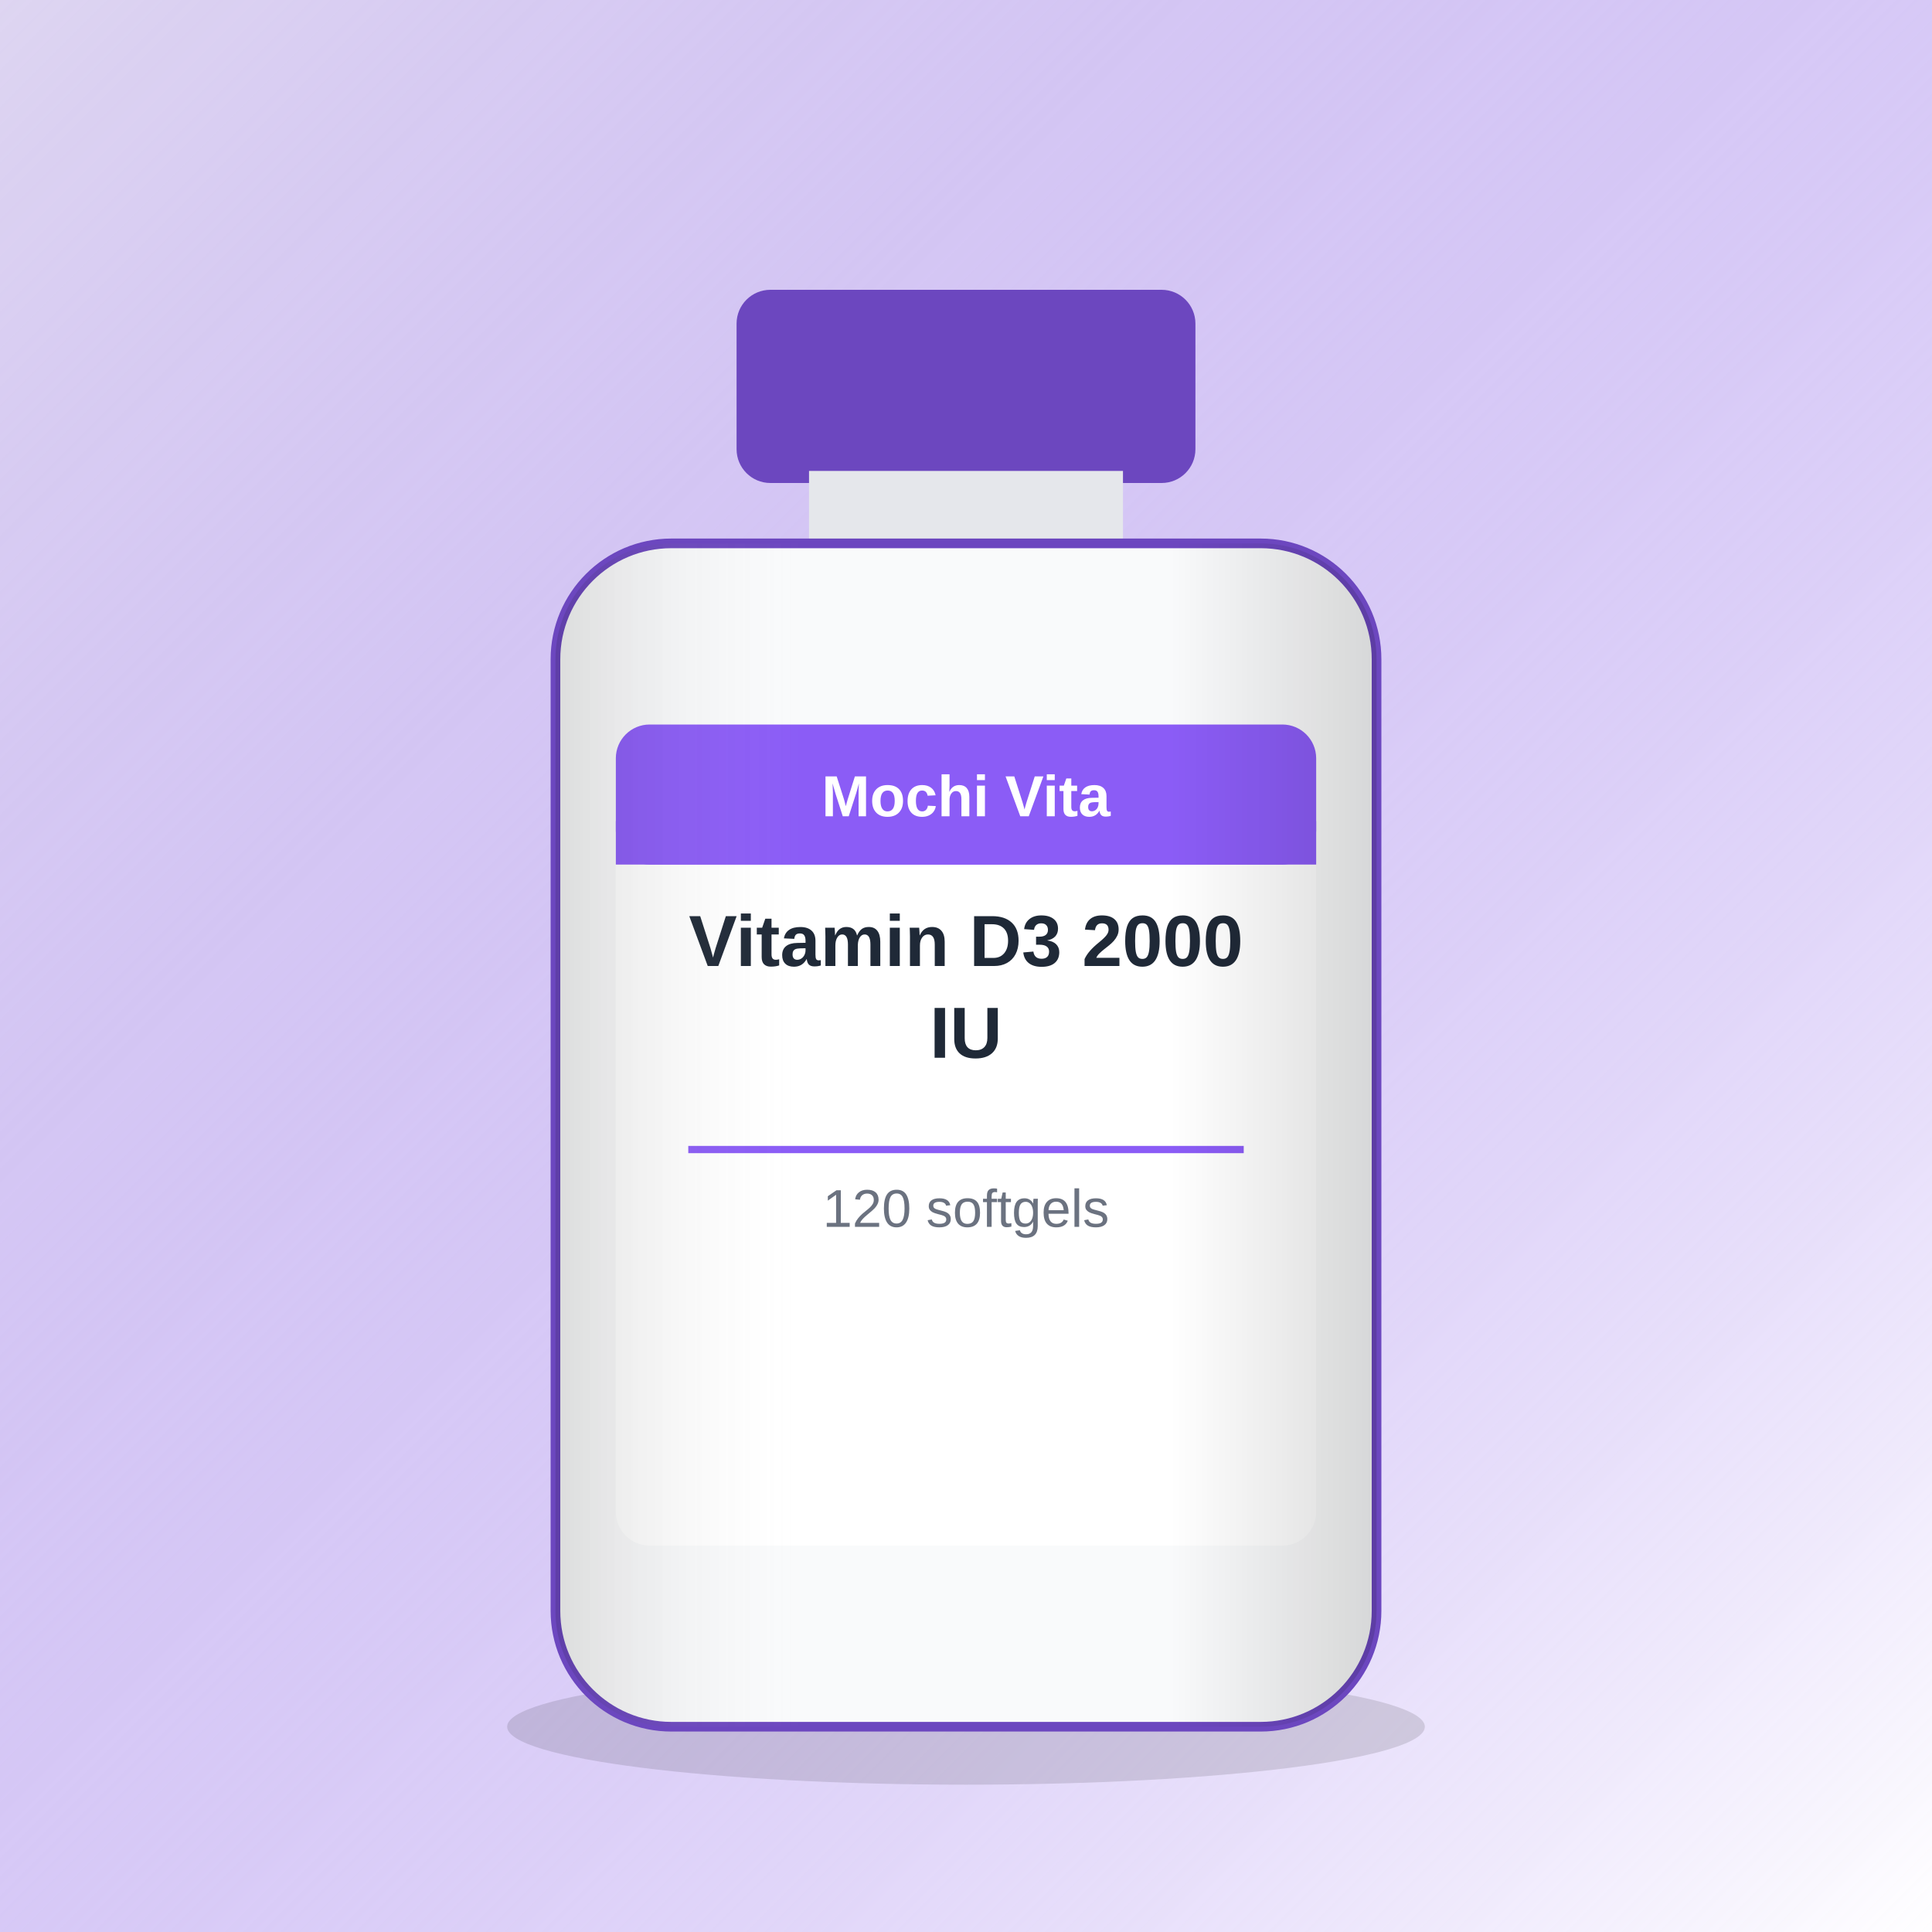
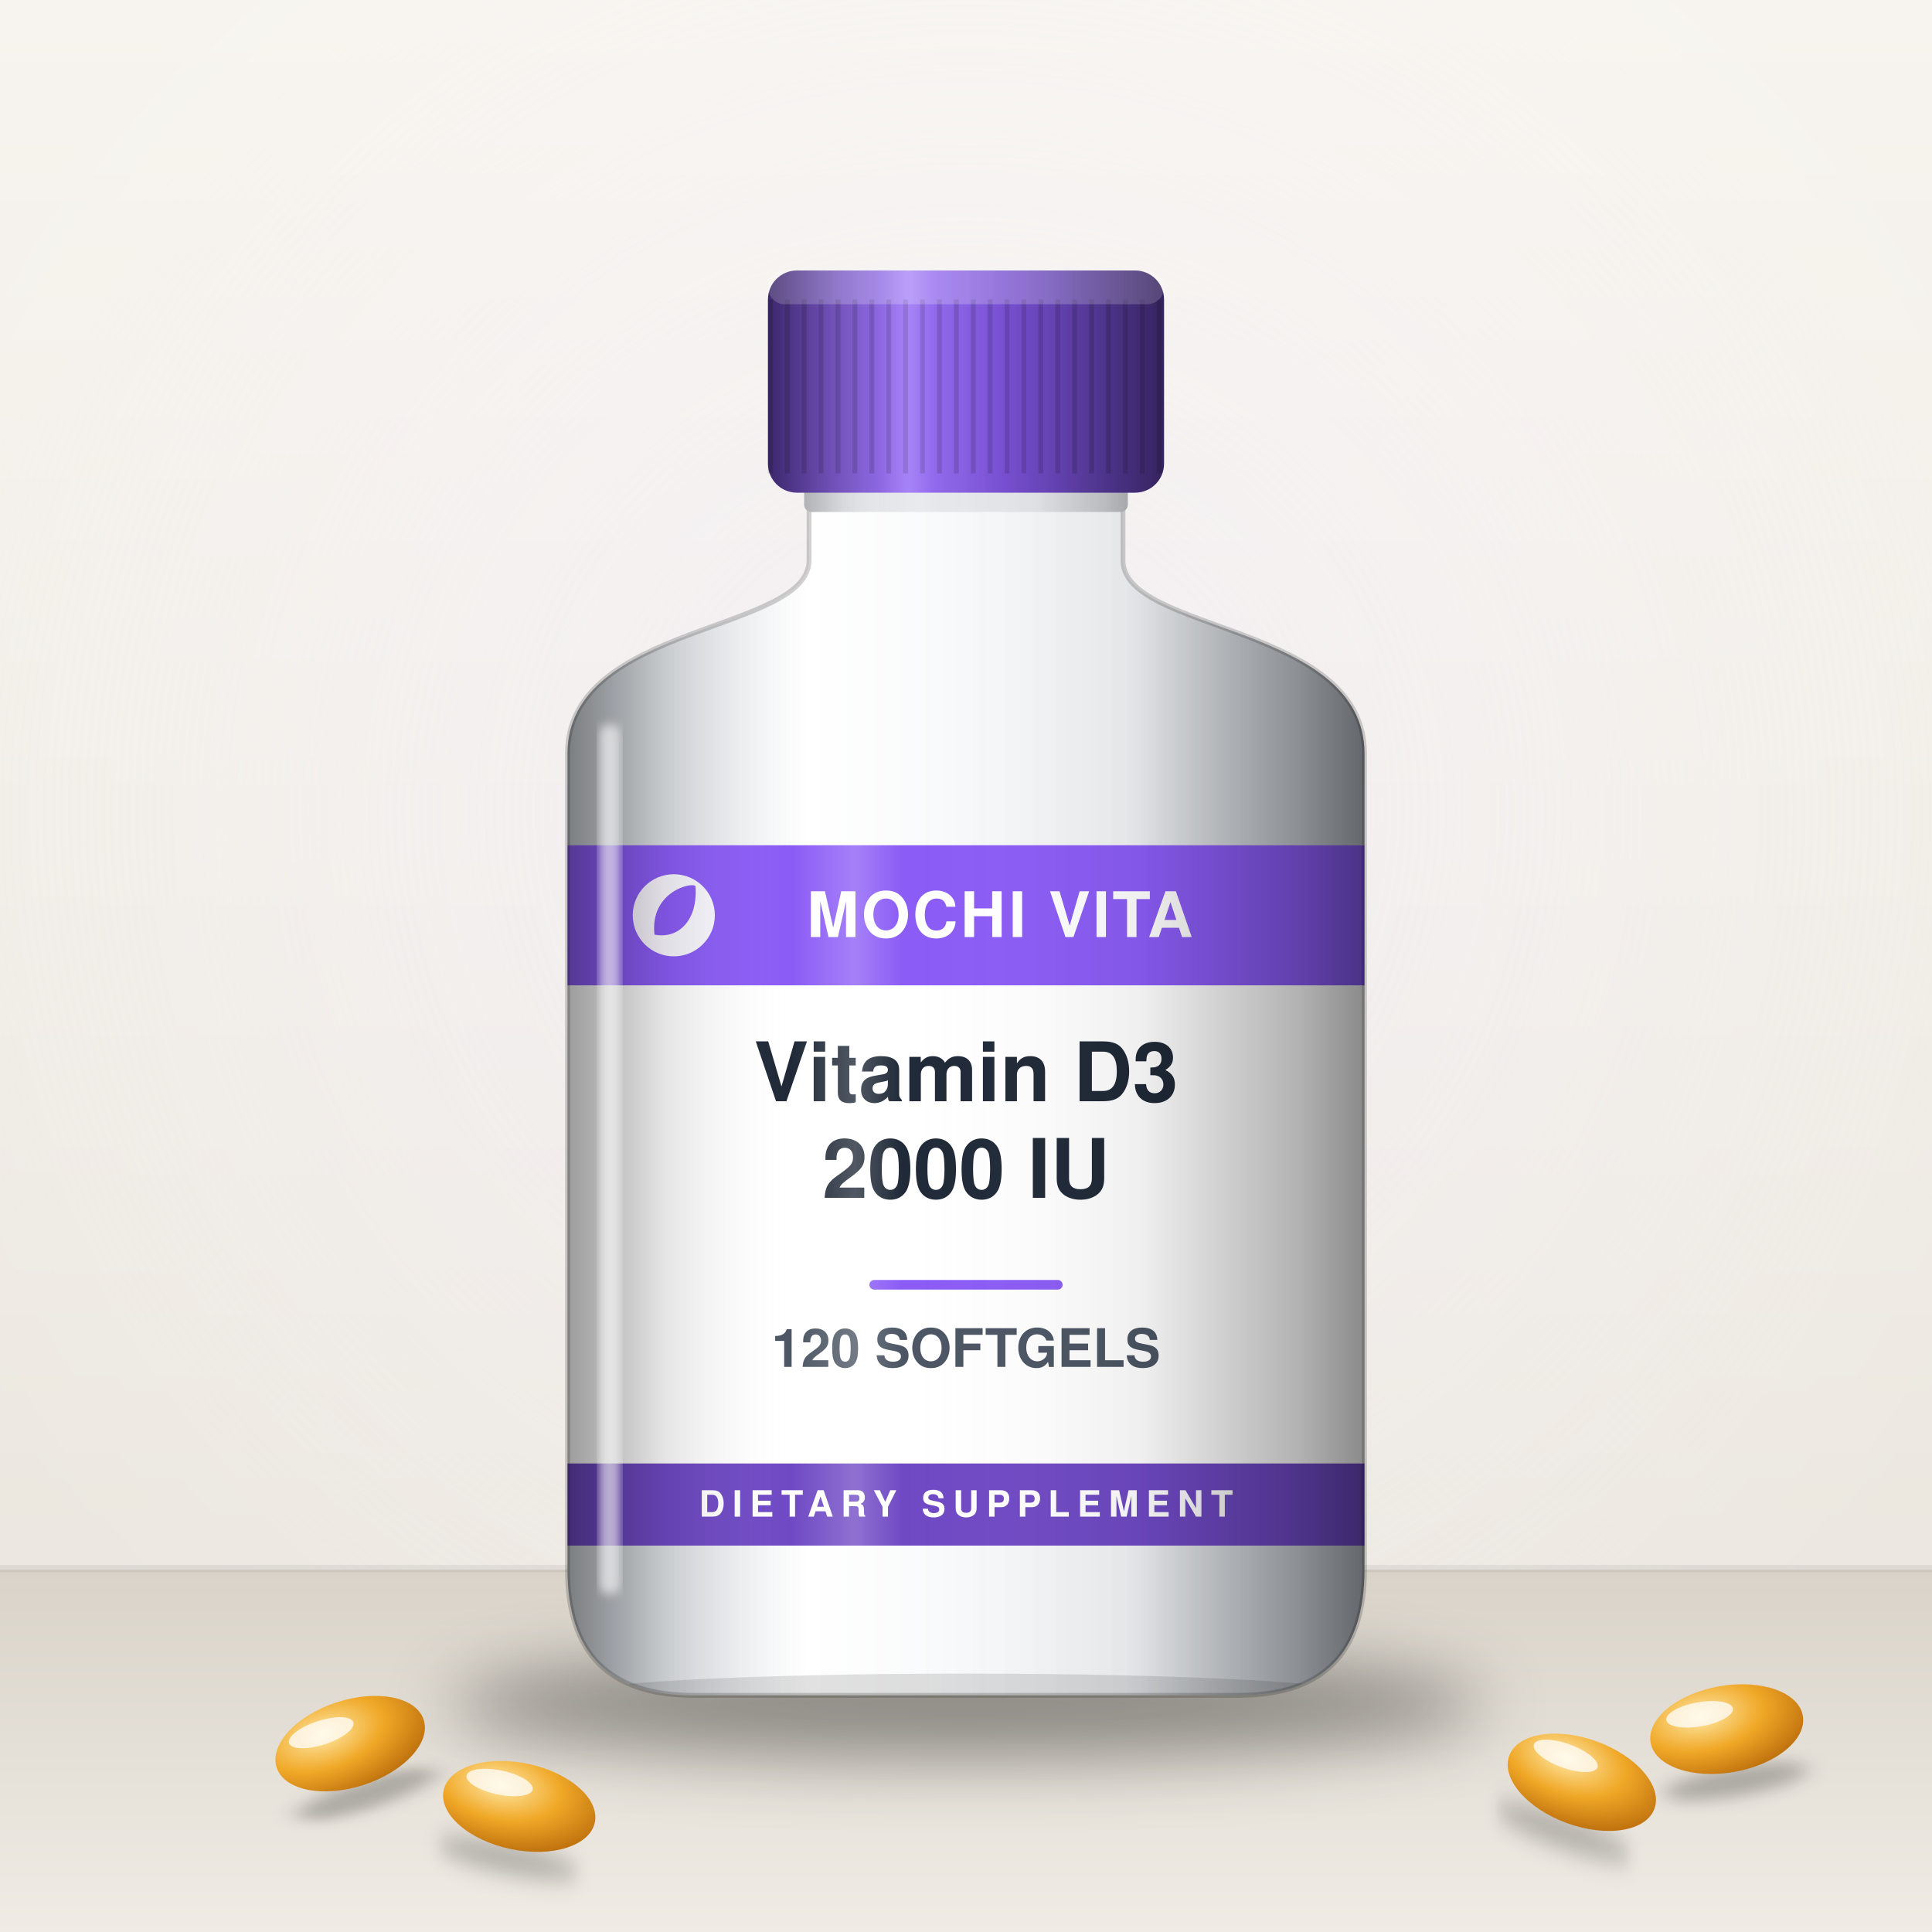
<svg xmlns="http://www.w3.org/2000/svg" viewBox="0 0 800 800" width="800" height="800" role="img" aria-label="Vitamin D3 2000 IU">
  <defs>
-     <linearGradient id="g" x1="0" y1="0" x2="1" y2="1">
-       <stop offset="0" stop-color="#8b5cf6" stop-opacity=".18" />
-       <stop offset="1" stop-color="#ffffff" />
+     <linearGradient id="wall" x1="0" y1="0" x2="0" y2="1">
+       <stop offset="0" stop-color="#f7f4ef" />
+       <stop offset="1" stop-color="#e9e4dc" />
    </linearGradient>
-     <linearGradient id="s" x1="0" x2="1">
-       <stop offset="0" stop-color="#000" stop-opacity=".12" />
-       <stop offset=".3" stop-color="#fff" stop-opacity=".0" />
-       <stop offset=".75" stop-color="#000" stop-opacity=".0" />
-       <stop offset="1" stop-color="#000" stop-opacity=".14" />
+     <radialGradient id="glow" cx=".5" cy=".42" r=".6">
+       <stop offset="0" stop-color="#f3eefe" stop-opacity=".55" />
+       <stop offset="1" stop-color="#fff" stop-opacity="0" />
+     </radialGradient>
+     <linearGradient id="floor" x1="0" y1="0" x2="0" y2="1">
+       <stop offset="0" stop-color="#d9d3c9" />
+       <stop offset="1" stop-color="#f0ece5" />
    </linearGradient>
+     <linearGradient id="cyl" x1="0" y1="0" x2="1" y2="0">
+       <stop offset="0" stop-color="#000" stop-opacity=".38" />
+       <stop offset=".12" stop-color="#000" stop-opacity=".10" />
+       <stop offset=".28" stop-color="#fff" stop-opacity=".0" />
+       <stop offset=".36" stop-color="#fff" stop-opacity=".22" />
+       <stop offset=".42" stop-color="#fff" stop-opacity=".0" />
+       <stop offset=".72" stop-color="#000" stop-opacity=".06" />
+       <stop offset=".92" stop-color="#000" stop-opacity=".30" />
+       <stop offset="1" stop-color="#000" stop-opacity=".45" />
+     </linearGradient>
+     <linearGradient id="cap" x1="0" y1="0" x2="1" y2="0">
+       <stop offset="0" stop-color="#4c3287" />
+       <stop offset=".35" stop-color="#9c74f7" />
+       <stop offset=".6" stop-color="#764ed1" />
+       <stop offset="1" stop-color="#452e7b" />
+     </linearGradient>
+     <linearGradient id="white" x1="0" y1="0" x2="1" y2="0">
+       <stop offset="0" stop-color="#c9ced4" />
+       <stop offset=".3" stop-color="#ffffff" />
+       <stop offset=".7" stop-color="#f1f3f5" />
+       <stop offset="1" stop-color="#b9bfc7" />
+     </linearGradient>
+     <linearGradient id="amber" x1="0" y1="0" x2="1" y2="0">
+       <stop offset="0" stop-color="#5b2a06" />
+       <stop offset=".3" stop-color="#c8741f" />
+       <stop offset=".7" stop-color="#a85a12" />
+       <stop offset="1" stop-color="#4a2105" />
+     </linearGradient>
+     <radialGradient id="soft" cx=".35" cy=".3" r=".8">
+       <stop offset="0" stop-color="#ffe9a8" />
+       <stop offset=".5" stop-color="#f0a827" />
+       <stop offset="1" stop-color="#b86a0a" />
+     </radialGradient>
+     <filter id="b14" x="-30%" y="-100%" width="160%" height="300%">
+       <feGaussianBlur stdDeviation="14" />
+     </filter>
+     <filter id="b4">
+       <feGaussianBlur stdDeviation="4" />
+     </filter>
+     <filter id="b2">
+       <feGaussianBlur stdDeviation="2" />
+     </filter>
  </defs>
-   <rect width="800" height="800" fill="url(#g)" />
-   <ellipse cx="400" cy="715" rx="190" ry="24" fill="#000" opacity=".12" />
-   <rect x="305" y="120" width="190" height="80" rx="14" fill="#6c47bf" />
-   <rect x="335" y="195" width="130" height="35" fill="#e5e7eb" />
-   <rect x="230" y="225" width="340" height="490" rx="48" fill="#f9fafb" stroke="#6c47bf" stroke-width="4" />
-   <rect x="255" y="300" width="290" height="340" rx="14" fill="#fff" />
-   <rect x="255" y="300" width="290" height="58" rx="14" fill="#8B5CF6" />
-   <rect x="255" y="340" width="290" height="18" fill="#8B5CF6" />
-   <text x="400.0" y="338" text-anchor="middle" font-family="Arial,Helvetica,sans-serif" font-weight="700" font-size="24" fill="#fff">Mochi Vita</text>
-   <text x="400.0" y="400" text-anchor="middle" font-family="Arial,Helvetica,sans-serif" font-weight="700" font-size="30" fill="#1f2937">Vitamin D3 2000</text>
-   <text x="400.0" y="438" text-anchor="middle" font-family="Arial,Helvetica,sans-serif" font-weight="700" font-size="30" fill="#1f2937">IU</text>
-   <line x1="285" y1="476" x2="515" y2="476" stroke="#8B5CF6" stroke-width="3" />
-   <text x="400.0" y="508" text-anchor="middle" font-family="Arial,Helvetica,sans-serif" font-size="22" fill="#6b7280">120 softgels</text>
-   <rect x="230" y="225" width="340" height="490" rx="48" fill="url(#s)" />
+   <rect width="800" height="800" fill="url(#wall)" />
+   <rect width="800" height="800" fill="url(#glow)" />
+   <rect y="650" width="800" height="150" fill="url(#floor)" />
+   <rect y="648" width="800" height="3" fill="#000" opacity=".06" />
+   <ellipse cx="400" cy="706" rx="215" ry="22" fill="#000" opacity=".38" filter="url(#b14)" />
+   <path d="M335 190 L335 232 C335 262 235 258 235 312 L235 650 Q235 702 287 702 L513 702 Q565 702 565 650 L565 312 C565 258 465 262 465 232 L465 190 Z" fill="url(#white)" />
+   <clipPath id="bc">
+     <path d="M335 190 L335 232 C335 262 235 258 235 312 L235 650 Q235 702 287 702 L513 702 Q565 702 565 650 L565 312 C565 258 465 262 465 232 L465 190 Z" />
+   </clipPath>
+   <g clip-path="url(#bc)">
+     <g>
+       <rect x="235" y="350" width="330" height="290" fill="#fff" />
+       <rect x="235" y="350" width="330" height="58" fill="#8B5CF6" />
+       <circle cx="279" cy="379" r="17" fill="#fff" opacity=".95" />
+       <path d="M271 387 C269 369 287 365 288 367 C289 381 281 389 271 387Z" fill="#8B5CF6" />
+       <text x="414.0" y="388" text-anchor="middle" font-family="'Helvetica Neue',Helvetica,Arial,sans-serif" font-weight="800" font-size="26" letter-spacing="1" fill="#fff">MOCHI VITA</text>
+       <text x="400.0" y="456" text-anchor="middle" font-family="'Helvetica Neue',Helvetica,Arial,sans-serif" font-weight="800" font-size="34" fill="#1f2937">Vitamin D3</text>
+       <text x="400.0" y="496" text-anchor="middle" font-family="'Helvetica Neue',Helvetica,Arial,sans-serif" font-weight="800" font-size="34" fill="#1f2937">2000 IU</text>
+       <rect x="360.0" y="530" width="80" height="4" rx="2" fill="#8B5CF6" />
+       <text x="400.0" y="566" text-anchor="middle" font-family="'Helvetica Neue',Helvetica,Arial,sans-serif" font-weight="600" font-size="22" fill="#4b5563">120 SOFTGELS</text>
+       <rect x="235" y="606" width="330" height="34" fill="#6f49c4" />
+       <text x="400.0" y="628" text-anchor="middle" font-family="'Helvetica Neue',Helvetica,Arial,sans-serif" font-weight="700" font-size="15" letter-spacing="3" fill="#fff">DIETARY SUPPLEMENT</text>
+     </g>
+     <rect x="235" y="190" width="330" height="520" fill="url(#cyl)" />
+     <rect x="248" y="300" width="9" height="360" rx="4" fill="#fff" opacity=".6" filter="url(#b2)" />
+     <ellipse cx="400" cy="702" rx="165" ry="9" fill="#000" opacity=".12" />
+   </g>
+   <path d="M335 190 L335 232 C335 262 235 258 235 312 L235 650 Q235 702 287 702 L513 702 Q565 702 565 650 L565 312 C565 258 465 262 465 232 L465 190 Z" fill="none" stroke="#000" stroke-opacity=".18" stroke-width="2" />
+   <rect x="333" y="196" width="134" height="16" rx="3" fill="#e5e7eb" />
+   <rect x="333" y="196" width="134" height="16" rx="3" fill="url(#cyl)" opacity=".6" />
+   <rect x="318" y="112" width="164" height="92" rx="12" fill="url(#cap)" />
+   <rect x="318" y="124" width="2" height="72" fill="#000" opacity=".14" />
+   <rect x="325" y="124" width="2" height="72" fill="#000" opacity=".14" />
+   <rect x="332" y="124" width="2" height="72" fill="#000" opacity=".14" />
+   <rect x="339" y="124" width="2" height="72" fill="#000" opacity=".14" />
+   <rect x="346" y="124" width="2" height="72" fill="#000" opacity=".14" />
+   <rect x="353" y="124" width="2" height="72" fill="#000" opacity=".14" />
+   <rect x="360" y="124" width="2" height="72" fill="#000" opacity=".14" />
+   <rect x="367" y="124" width="2" height="72" fill="#000" opacity=".14" />
+   <rect x="374" y="124" width="2" height="72" fill="#000" opacity=".14" />
+   <rect x="381" y="124" width="2" height="72" fill="#000" opacity=".14" />
+   <rect x="388" y="124" width="2" height="72" fill="#000" opacity=".14" />
+   <rect x="395" y="124" width="2" height="72" fill="#000" opacity=".14" />
+   <rect x="402" y="124" width="2" height="72" fill="#000" opacity=".14" />
+   <rect x="409" y="124" width="2" height="72" fill="#000" opacity=".14" />
+   <rect x="416" y="124" width="2" height="72" fill="#000" opacity=".14" />
+   <rect x="423" y="124" width="2" height="72" fill="#000" opacity=".14" />
+   <rect x="430" y="124" width="2" height="72" fill="#000" opacity=".14" />
+   <rect x="437" y="124" width="2" height="72" fill="#000" opacity=".14" />
+   <rect x="444" y="124" width="2" height="72" fill="#000" opacity=".14" />
+   <rect x="451" y="124" width="2" height="72" fill="#000" opacity=".14" />
+   <rect x="458" y="124" width="2" height="72" fill="#000" opacity=".14" />
+   <rect x="465" y="124" width="2" height="72" fill="#000" opacity=".14" />
+   <rect x="472" y="124" width="2" height="72" fill="#000" opacity=".14" />
+   <rect x="479" y="124" width="2" height="72" fill="#000" opacity=".14" />
+   <rect x="318" y="112" width="164" height="14" rx="7" fill="#fff" opacity=".22" />
+   <rect x="318" y="112" width="164" height="92" rx="12" fill="url(#cyl)" opacity=".5" />
+   <g transform="translate(145 722) rotate(-18)">
+     <ellipse cx="0" cy="22" rx="30" ry="6" fill="#000" opacity=".25" filter="url(#b4)" />
+     <ellipse cx="0" cy="0" rx="32" ry="18" fill="url(#soft)" />
+     <ellipse cx="-10" cy="-8" rx="14" ry="5" fill="#fff" opacity=".75" />
+   </g>
+   <g transform="translate(215 748) rotate(12)">
+     <ellipse cx="0" cy="22" rx="30" ry="6" fill="#000" opacity=".25" filter="url(#b4)" />
+     <ellipse cx="0" cy="0" rx="32" ry="18" fill="url(#soft)" />
+     <ellipse cx="-10" cy="-8" rx="14" ry="5" fill="#fff" opacity=".75" />
+   </g>
+   <g transform="translate(655 738) rotate(20)">
+     <ellipse cx="0" cy="22" rx="30" ry="6" fill="#000" opacity=".25" filter="url(#b4)" />
+     <ellipse cx="0" cy="0" rx="32" ry="18" fill="url(#soft)" />
+     <ellipse cx="-10" cy="-8" rx="14" ry="5" fill="#fff" opacity=".75" />
+   </g>
+   <g transform="translate(715 716) rotate(-10)">
+     <ellipse cx="0" cy="22" rx="30" ry="6" fill="#000" opacity=".25" filter="url(#b4)" />
+     <ellipse cx="0" cy="0" rx="32" ry="18" fill="url(#soft)" />
+     <ellipse cx="-10" cy="-8" rx="14" ry="5" fill="#fff" opacity=".75" />
+   </g>
</svg>
